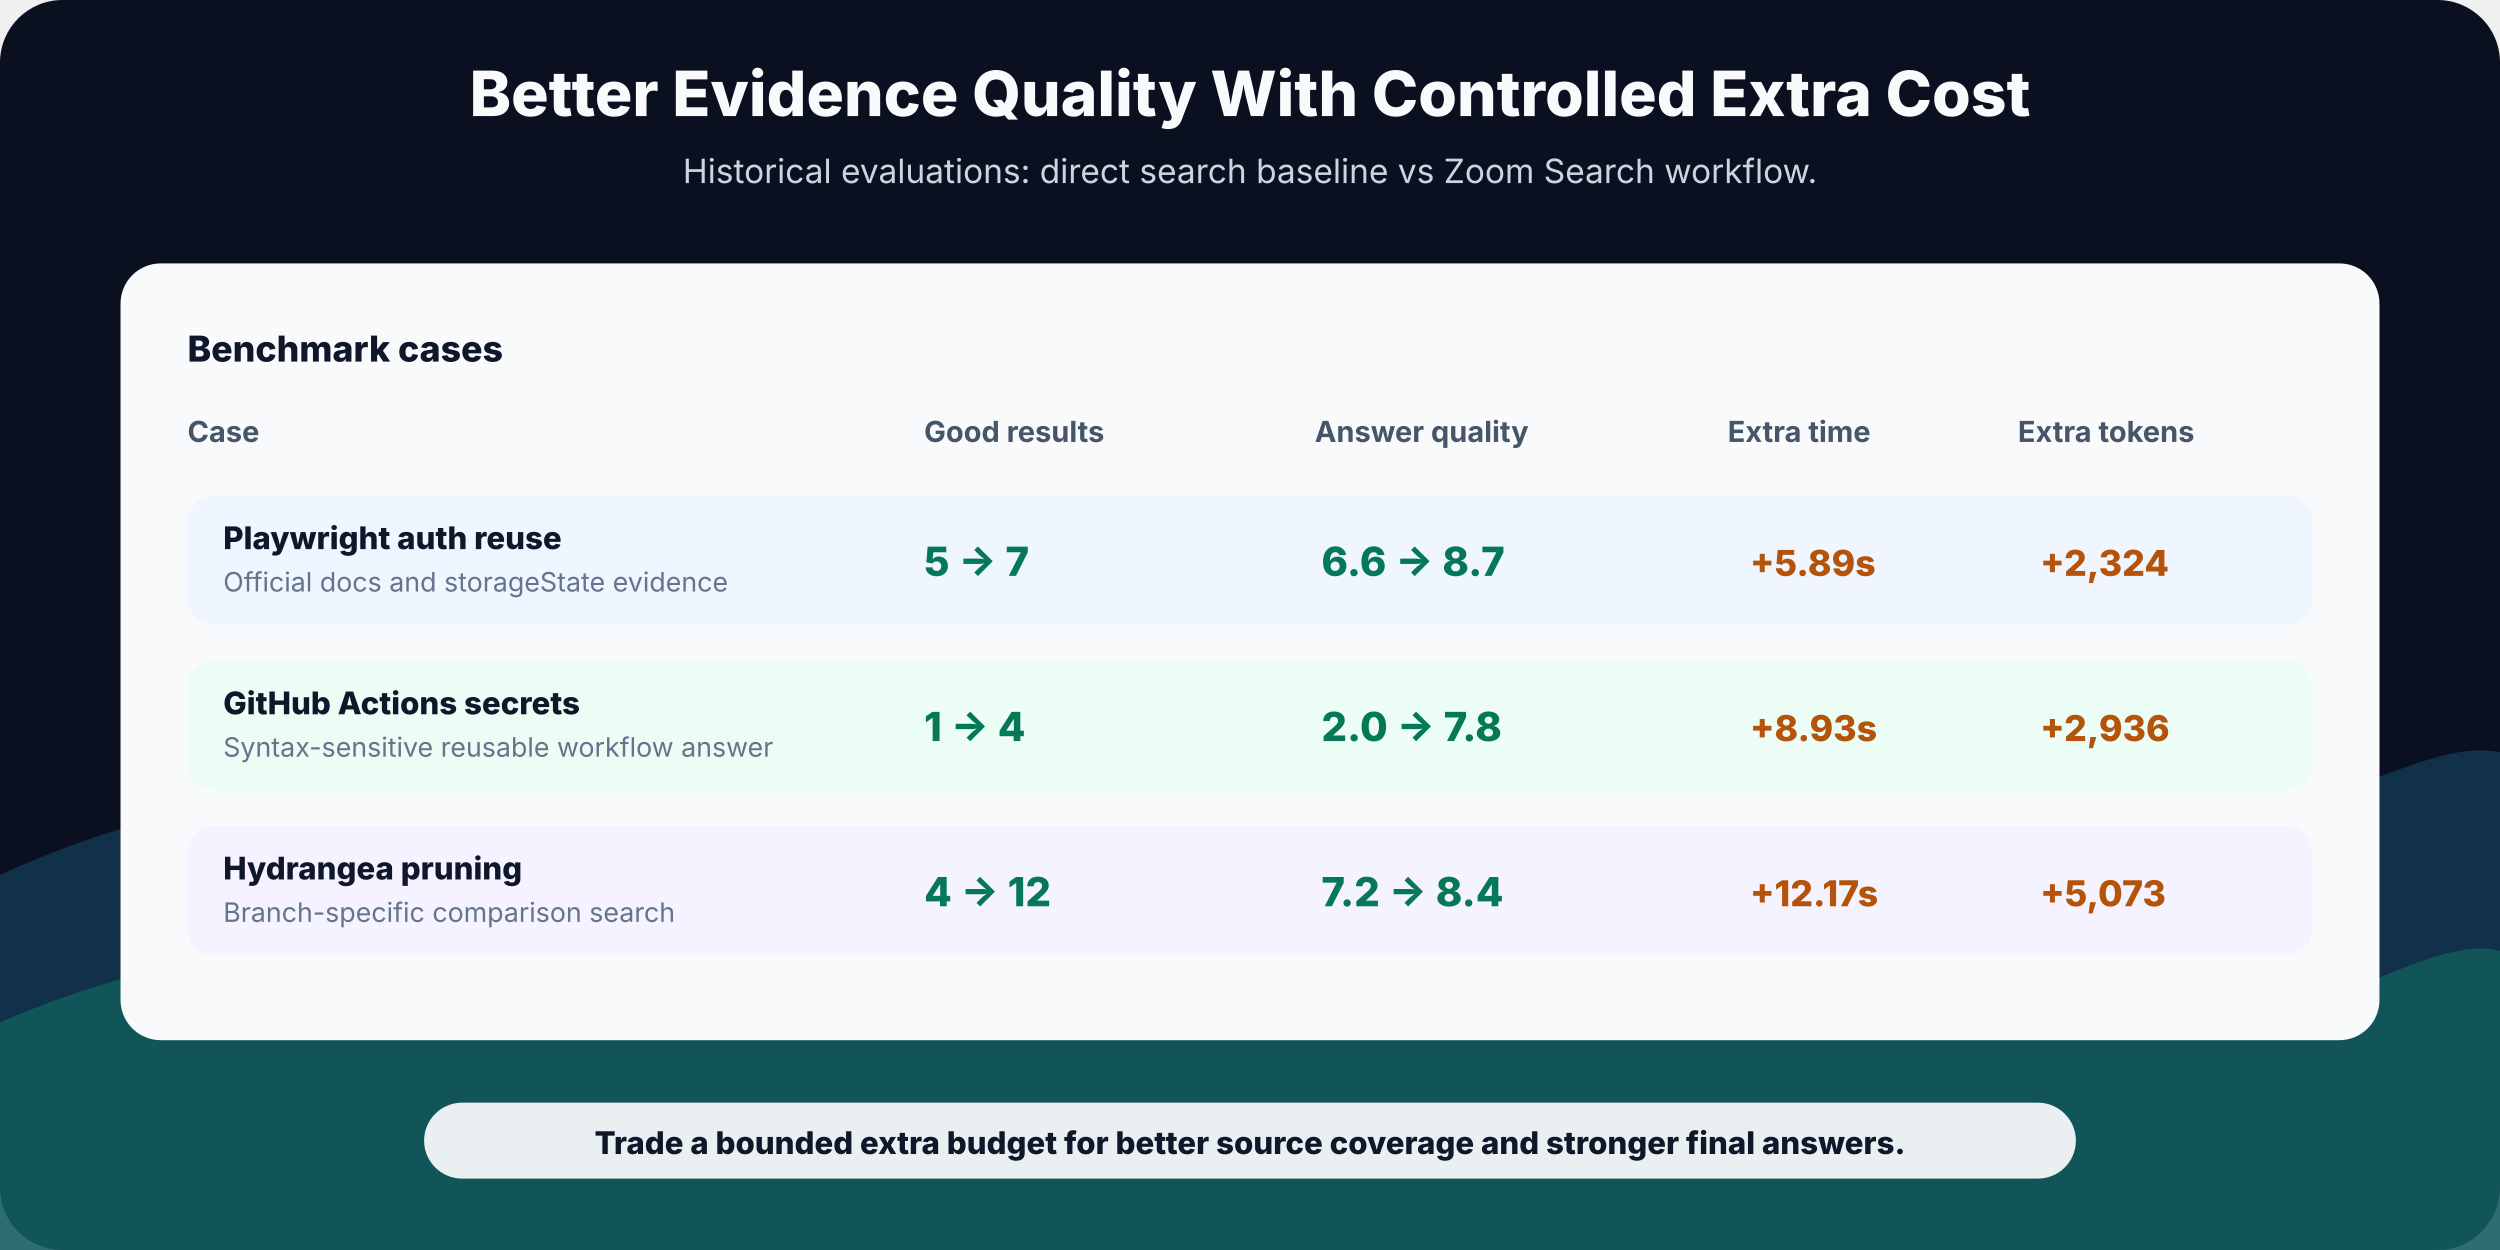
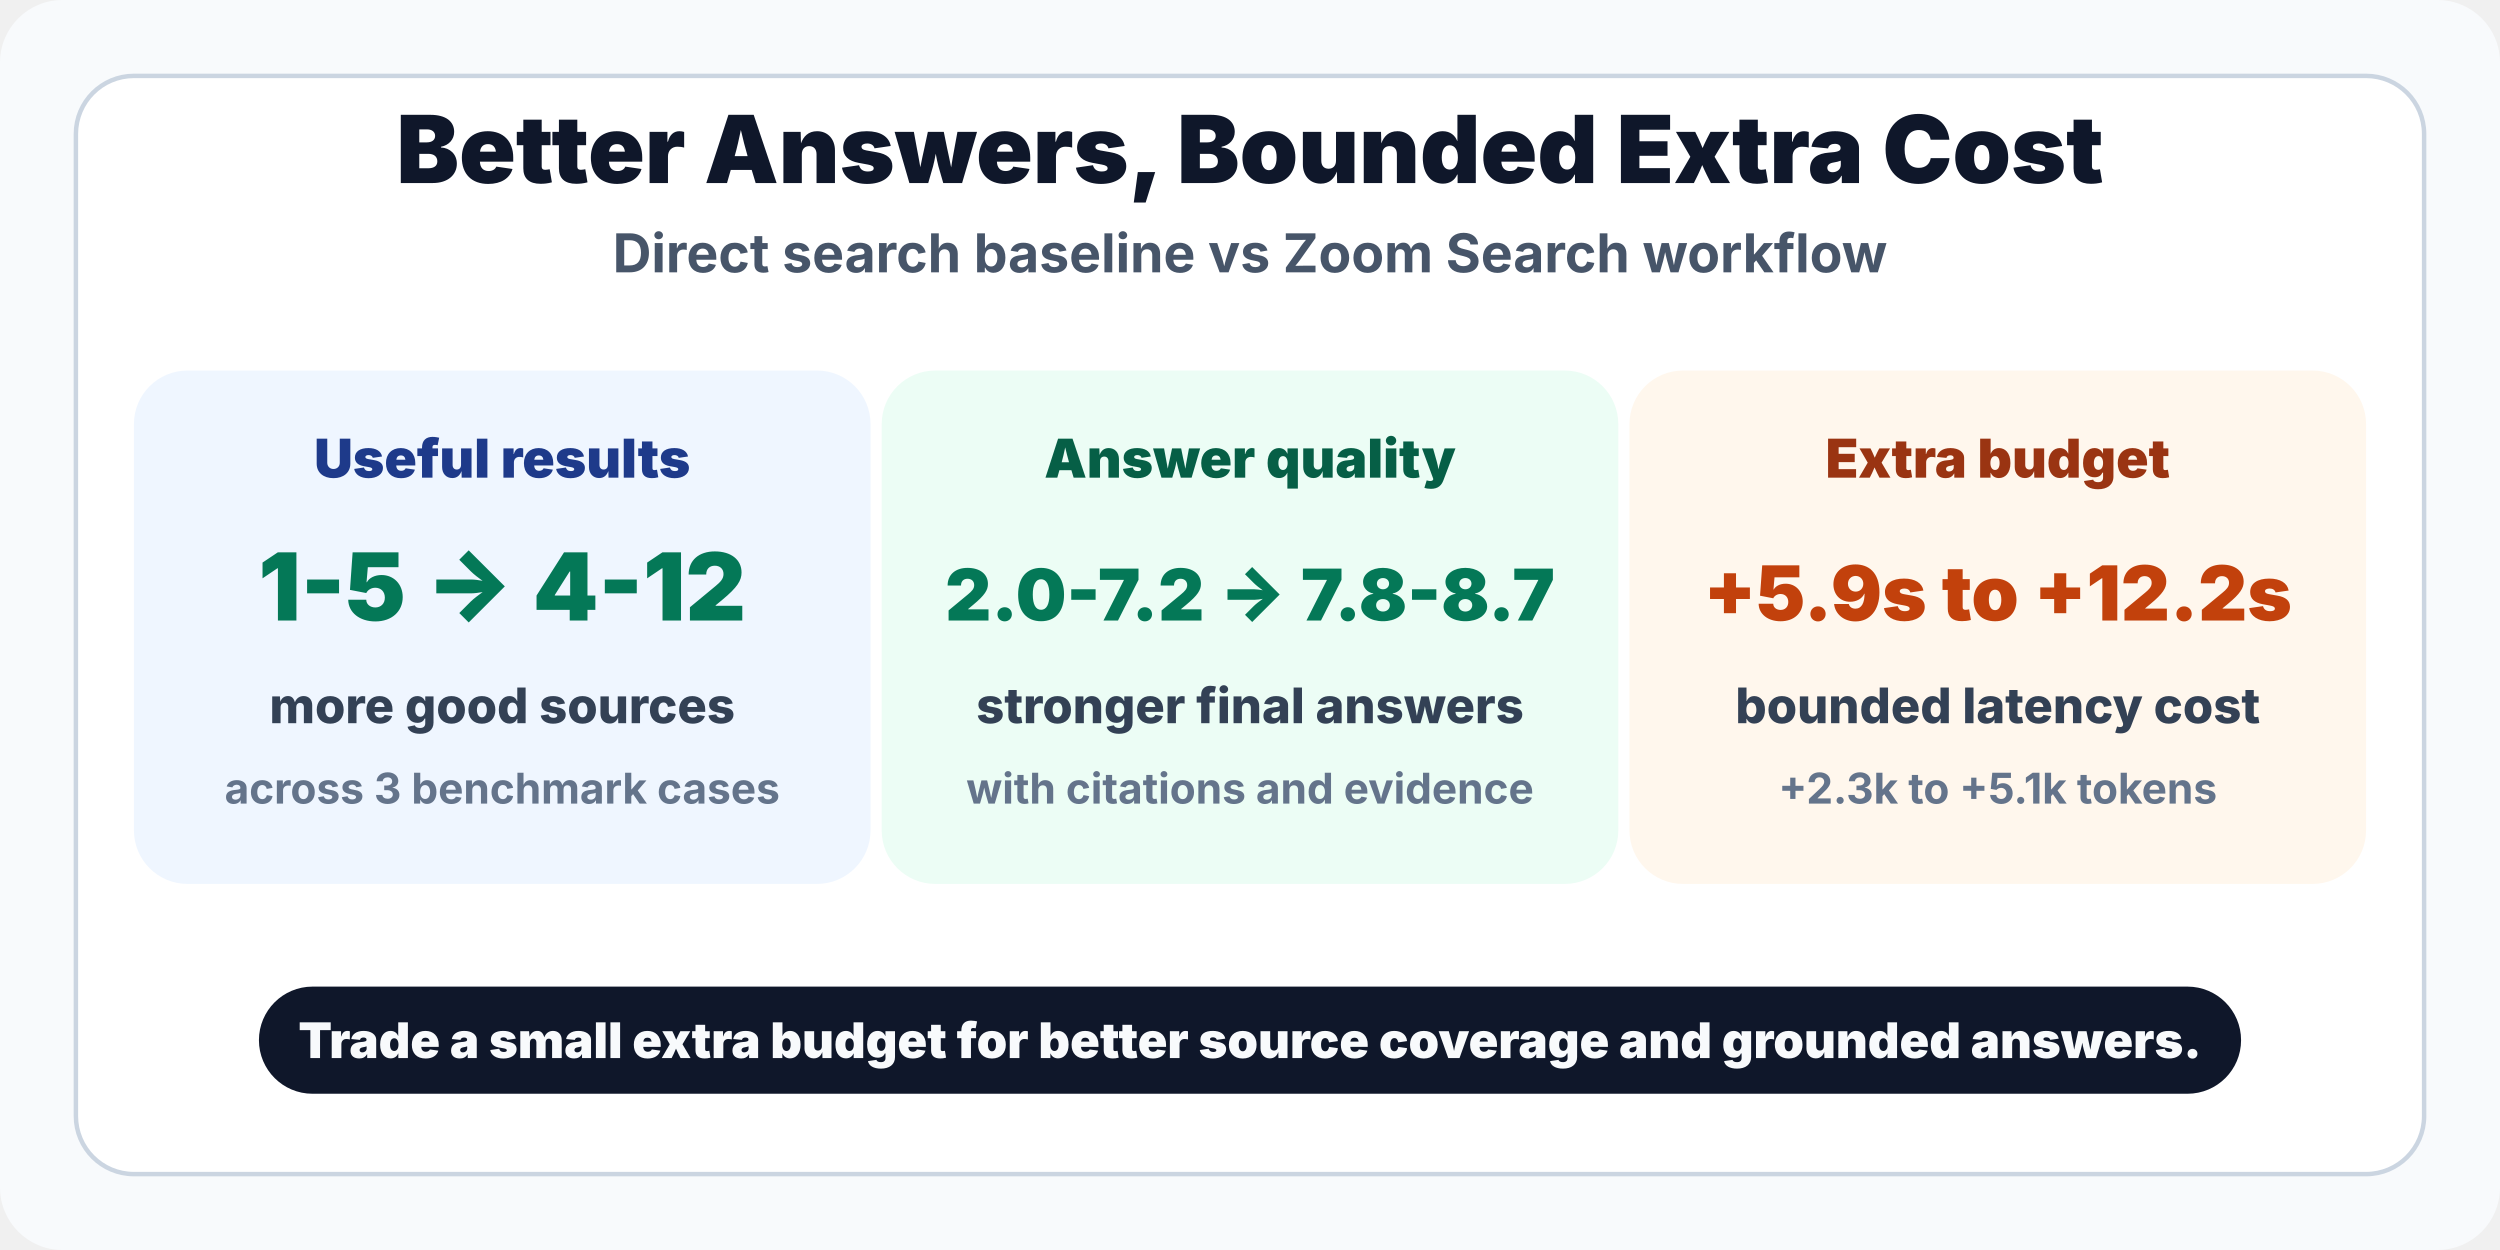
<svg xmlns="http://www.w3.org/2000/svg" width="1120" height="560" viewBox="0 0 1120 560" fill="none" role="img" aria-labelledby="title desc">
-   <rect width="1120" height="560" rx="28" fill="#0B1020" />
-   <path d="M0 392C132 331 218 370 350 307C490 240 587 229 726 288C856 343 925 400 1044 356C1078 344 1100 333 1120 337V560H0V392Z" fill="#123E59" opacity="0.72" />
-   <path d="M0 458C118 407 212 426 349 379C490 330 621 345 743 392C860 437 950 488 1052 444C1084 430 1104 422 1120 426V560H0V458Z" fill="#136F63" opacity="0.58" />
+   <rect width="1120" height="560" rx="28" fill="#F8FAFC" />
+   <rect x="34" y="34" width="1052" height="492" rx="26" fill="#FFFFFF" stroke="#CBD5E1" stroke-width="2" />
  <g font-family="Inter, ui-sans-serif, system-ui, -apple-system, BlinkMacSystemFont, Segoe UI, sans-serif">
-     <text x="560" y="52" text-anchor="middle" fill="#F8FAFC" font-size="28" font-weight="800">Better Evidence Quality With Controlled Extra Cost</text>
-     <text x="560" y="82" text-anchor="middle" fill="#CBD5E1" font-size="15">Historical evaluations: direct search baseline vs Zoom Search workflow.</text>
-     <g transform="translate(54 118)">
-       <rect width="1012" height="348" rx="18" fill="#F8FAFC" />
-       <text x="30" y="44" fill="#0F172A" font-size="16" font-weight="800">Benchmark cases</text>
-       <text x="30" y="80" fill="#475569" font-size="13" font-weight="700">Case</text>
-       <text x="360" y="80" fill="#475569" font-size="13" font-weight="700">Good results</text>
-       <text x="535" y="80" fill="#475569" font-size="13" font-weight="700">Answer quality</text>
-       <text x="720" y="80" fill="#475569" font-size="13" font-weight="700">Extra time</text>
-       <text x="850" y="80" fill="#475569" font-size="13" font-weight="700">Extra tokens</text>
-       <g transform="translate(30 104)">
-         <rect width="952" height="58" rx="12" fill="#EFF6FF" />
-         <text x="16" y="24" fill="#0F172A" font-size="14" font-weight="800">Playwright auth reuse</text>
-         <text x="16" y="43" fill="#64748B" font-size="12">Official docs and storageState evidence</text>
-         <text x="330" y="36" fill="#047857" font-size="18" font-weight="800">5 -&gt; 7</text>
-         <text x="508" y="36" fill="#047857" font-size="18" font-weight="800">6.6 -&gt; 8.7</text>
-         <text x="700" y="36" fill="#B45309" font-size="16" font-weight="800">+5.89s</text>
-         <text x="830" y="36" fill="#B45309" font-size="16" font-weight="800">+2,324</text>
-       </g>
-       <g transform="translate(30 178)">
-         <rect width="952" height="58" rx="12" fill="#ECFDF5" />
-         <text x="16" y="24" fill="#0F172A" font-size="14" font-weight="800">GitHub Actions secrets</text>
-         <text x="16" y="43" fill="#64748B" font-size="12">Syntax-sensitive reusable workflow answer</text>
-         <text x="330" y="36" fill="#047857" font-size="18" font-weight="800">1 -&gt; 4</text>
-         <text x="508" y="36" fill="#047857" font-size="18" font-weight="800">2.0 -&gt; 7.8</text>
-         <text x="700" y="36" fill="#B45309" font-size="16" font-weight="800">+8.93s</text>
-         <text x="830" y="36" fill="#B45309" font-size="16" font-weight="800">+2,936</text>
-       </g>
-       <g transform="translate(30 252)">
-         <rect width="952" height="58" rx="12" fill="#F5F3FF" />
-         <text x="16" y="24" fill="#0F172A" font-size="14" font-weight="800">Hydrangea pruning</text>
-         <text x="16" y="43" fill="#64748B" font-size="12">Branch-specific comparison search</text>
-         <text x="330" y="36" fill="#047857" font-size="18" font-weight="800">4 -&gt; 12</text>
-         <text x="508" y="36" fill="#047857" font-size="18" font-weight="800">7.2 -&gt; 8.4</text>
-         <text x="700" y="36" fill="#B45309" font-size="16" font-weight="800">+12.17s</text>
-         <text x="830" y="36" fill="#B45309" font-size="16" font-weight="800">+5,073</text>
-       </g>
+     <text x="560" y="82" text-anchor="middle" fill="#0F172A" font-size="42" font-weight="900">Better Answers, Bounded Extra Cost</text>
+     <text x="560" y="122" text-anchor="middle" fill="#475569" font-size="24" font-weight="700">Direct search baseline vs Zoom Search workflow</text>
+     <g transform="translate(60 166)">
+       <rect width="330" height="230" rx="24" fill="#EFF6FF" />
+       <text x="165" y="48" text-anchor="middle" fill="#1E3A8A" font-size="24" font-weight="900">Useful results</text>
+       <text x="165" y="112" text-anchor="middle" fill="#047857" font-size="42" font-weight="900">1-5 -&gt; 4-12</text>
+       <text x="165" y="158" text-anchor="middle" fill="#334155" font-size="22" font-weight="800">more good sources</text>
+       <text x="165" y="194" text-anchor="middle" fill="#64748B" font-size="19" font-weight="700">across 3 benchmark cases</text>
    </g>
-     <g transform="translate(190 494)">
-       <rect width="740" height="34" rx="17" fill="#F8FAFC" opacity="0.94" />
-       <text x="370" y="23" text-anchor="middle" fill="#0F172A" font-size="14" font-weight="800">Trade a bounded extra budget for better source coverage and stronger final answers.</text>
+     <g transform="translate(395 166)">
+       <rect width="330" height="230" rx="24" fill="#ECFDF5" />
+       <text x="165" y="48" text-anchor="middle" fill="#065F46" font-size="24" font-weight="900">Answer quality</text>
+       <text x="165" y="112" text-anchor="middle" fill="#047857" font-size="32" font-weight="900">2.0-7.2 -&gt; 7.8-8.7</text>
+       <text x="165" y="158" text-anchor="middle" fill="#334155" font-size="22" font-weight="800">stronger final answers</text>
+       <text x="165" y="194" text-anchor="middle" fill="#64748B" font-size="19" font-weight="700">with citations and evidence</text>
+     </g>
+     <g transform="translate(730 166)">
+       <rect width="330" height="230" rx="24" fill="#FFF7ED" />
+       <text x="165" y="48" text-anchor="middle" fill="#9A3412" font-size="24" font-weight="900">Extra budget</text>
+       <text x="165" y="112" text-anchor="middle" fill="#C2410C" font-size="34" font-weight="900">+5.9s to +12.2s</text>
+       <text x="165" y="158" text-anchor="middle" fill="#334155" font-size="22" font-weight="800">bounded latency cost</text>
+       <text x="165" y="194" text-anchor="middle" fill="#64748B" font-size="19" font-weight="700">+2.3k to +5.1k tokens</text>
+     </g>
+     <g transform="translate(116 442)">
+       <rect width="888" height="48" rx="24" fill="#0F172A" />
+       <text x="444" y="32" text-anchor="middle" fill="#F8FAFC" font-size="22" font-weight="900">Trade a small extra budget for better source coverage and grounded answers.</text>
    </g>
  </g>
</svg>
